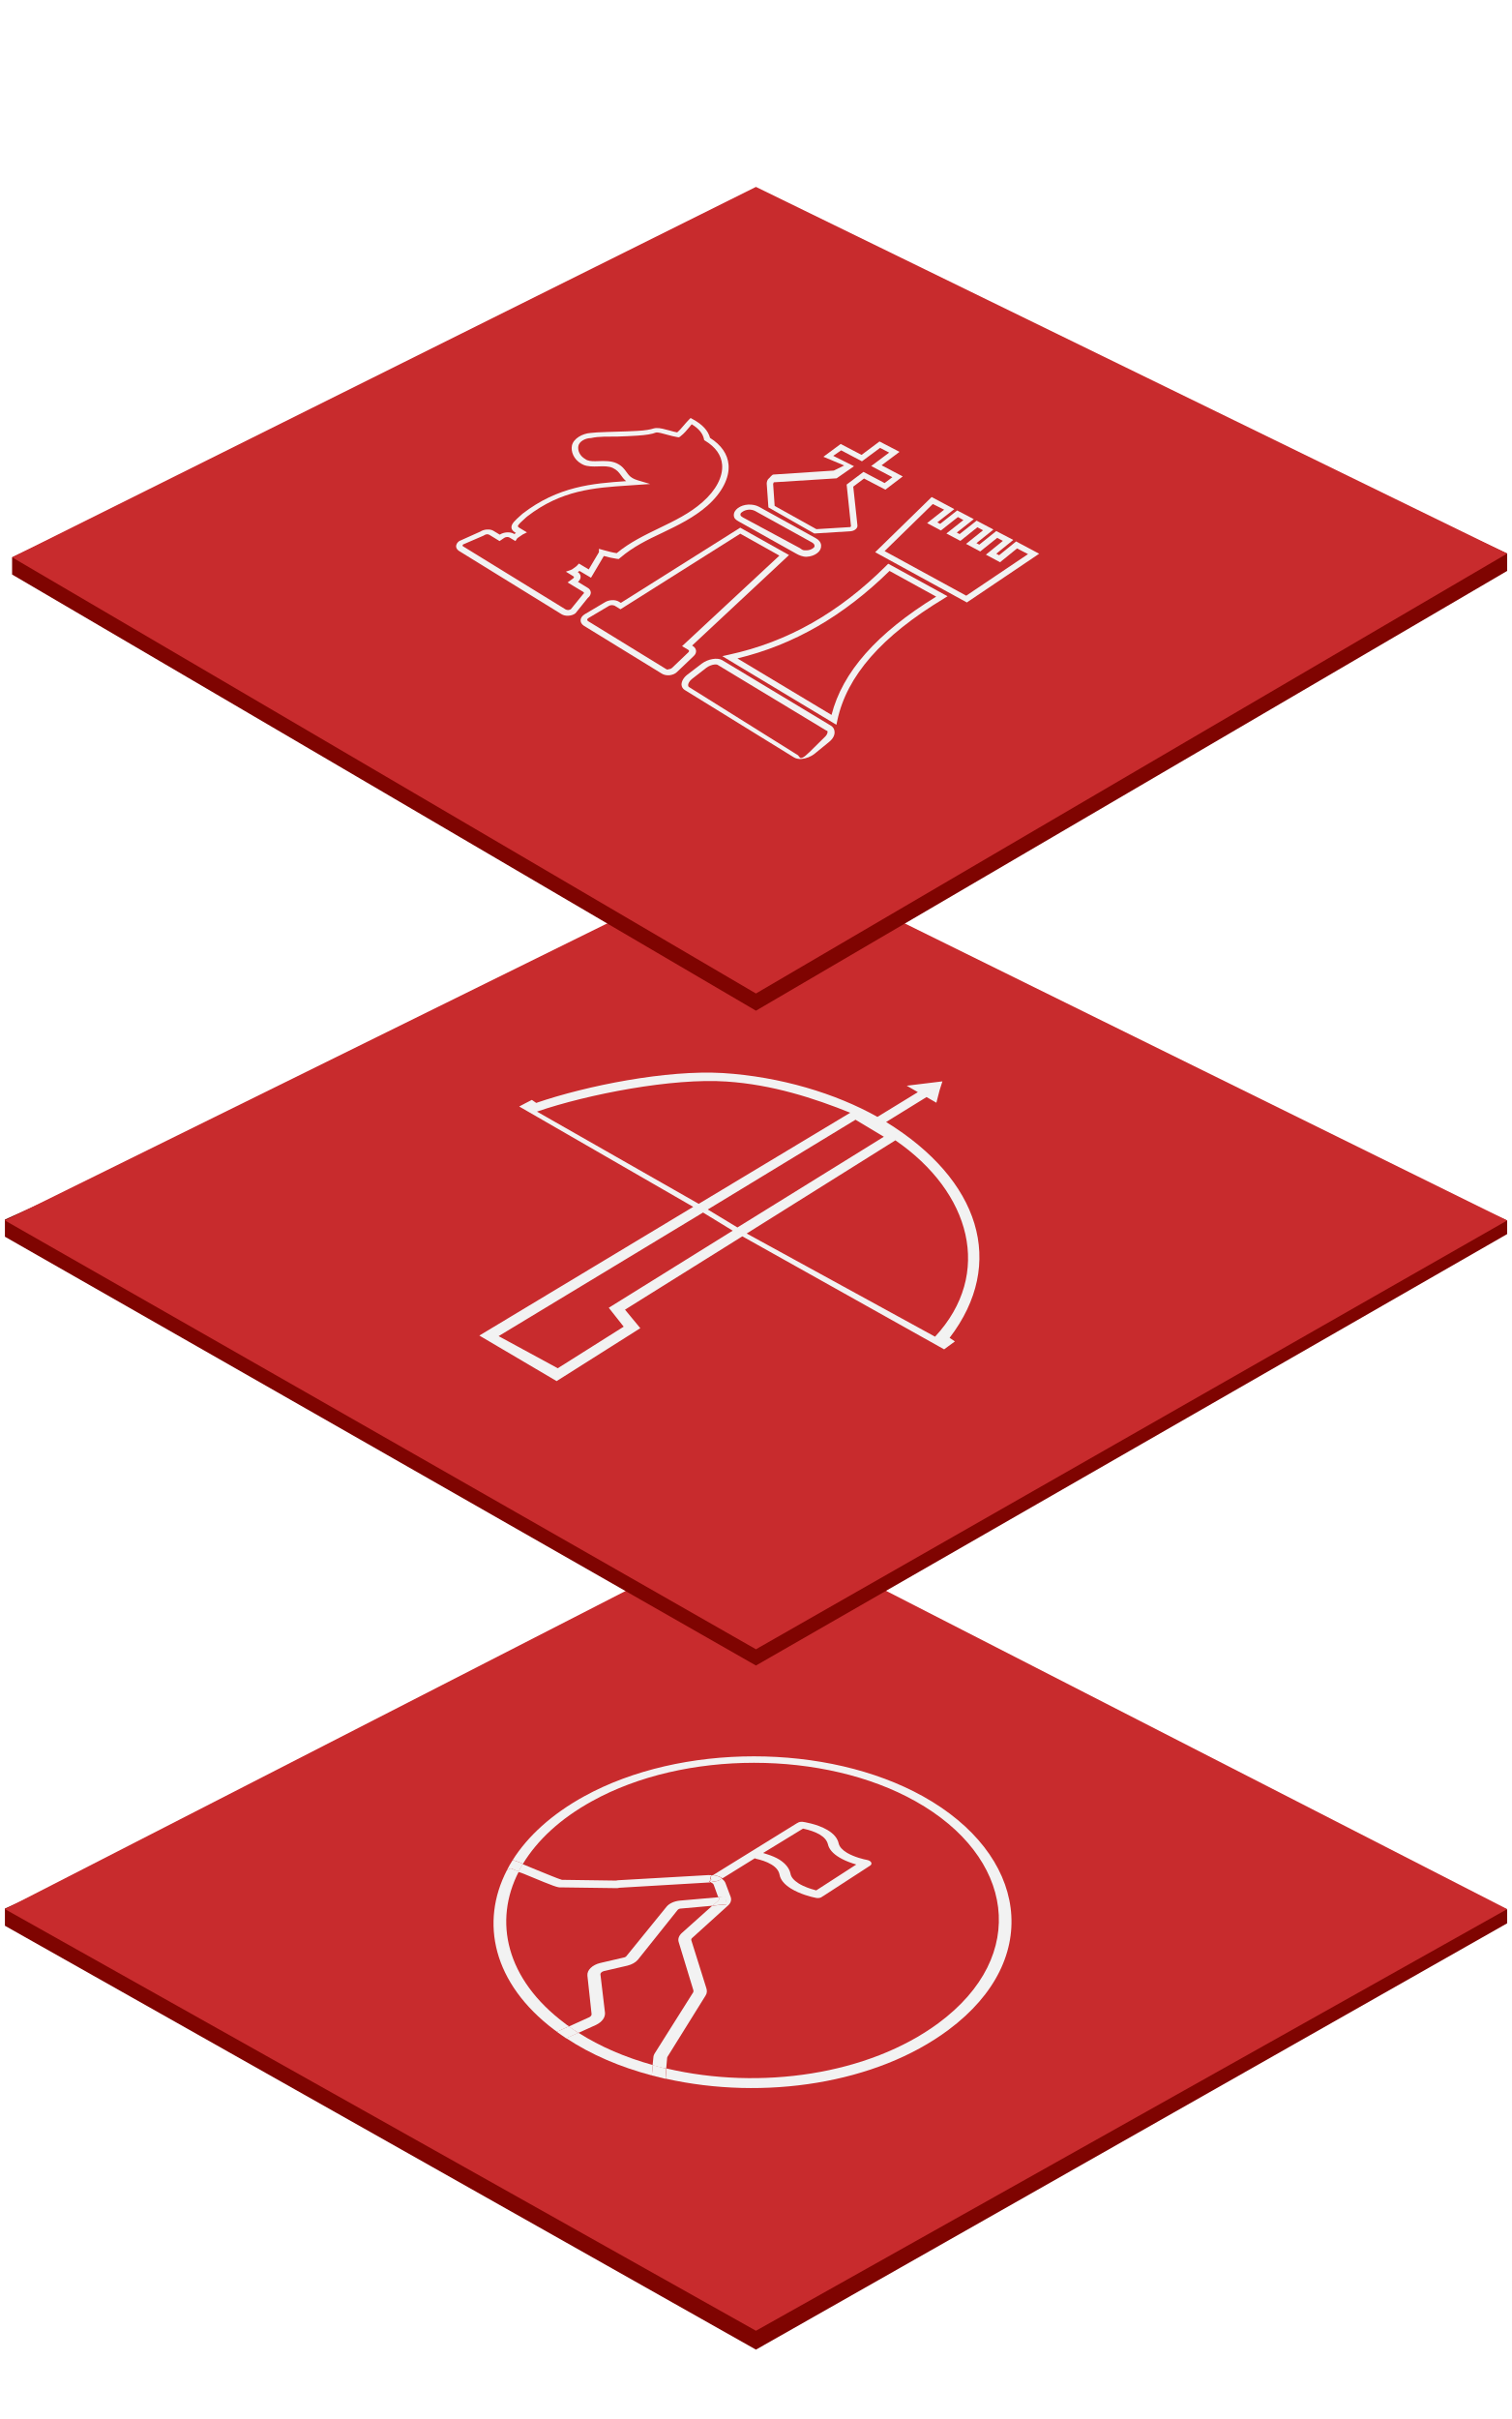
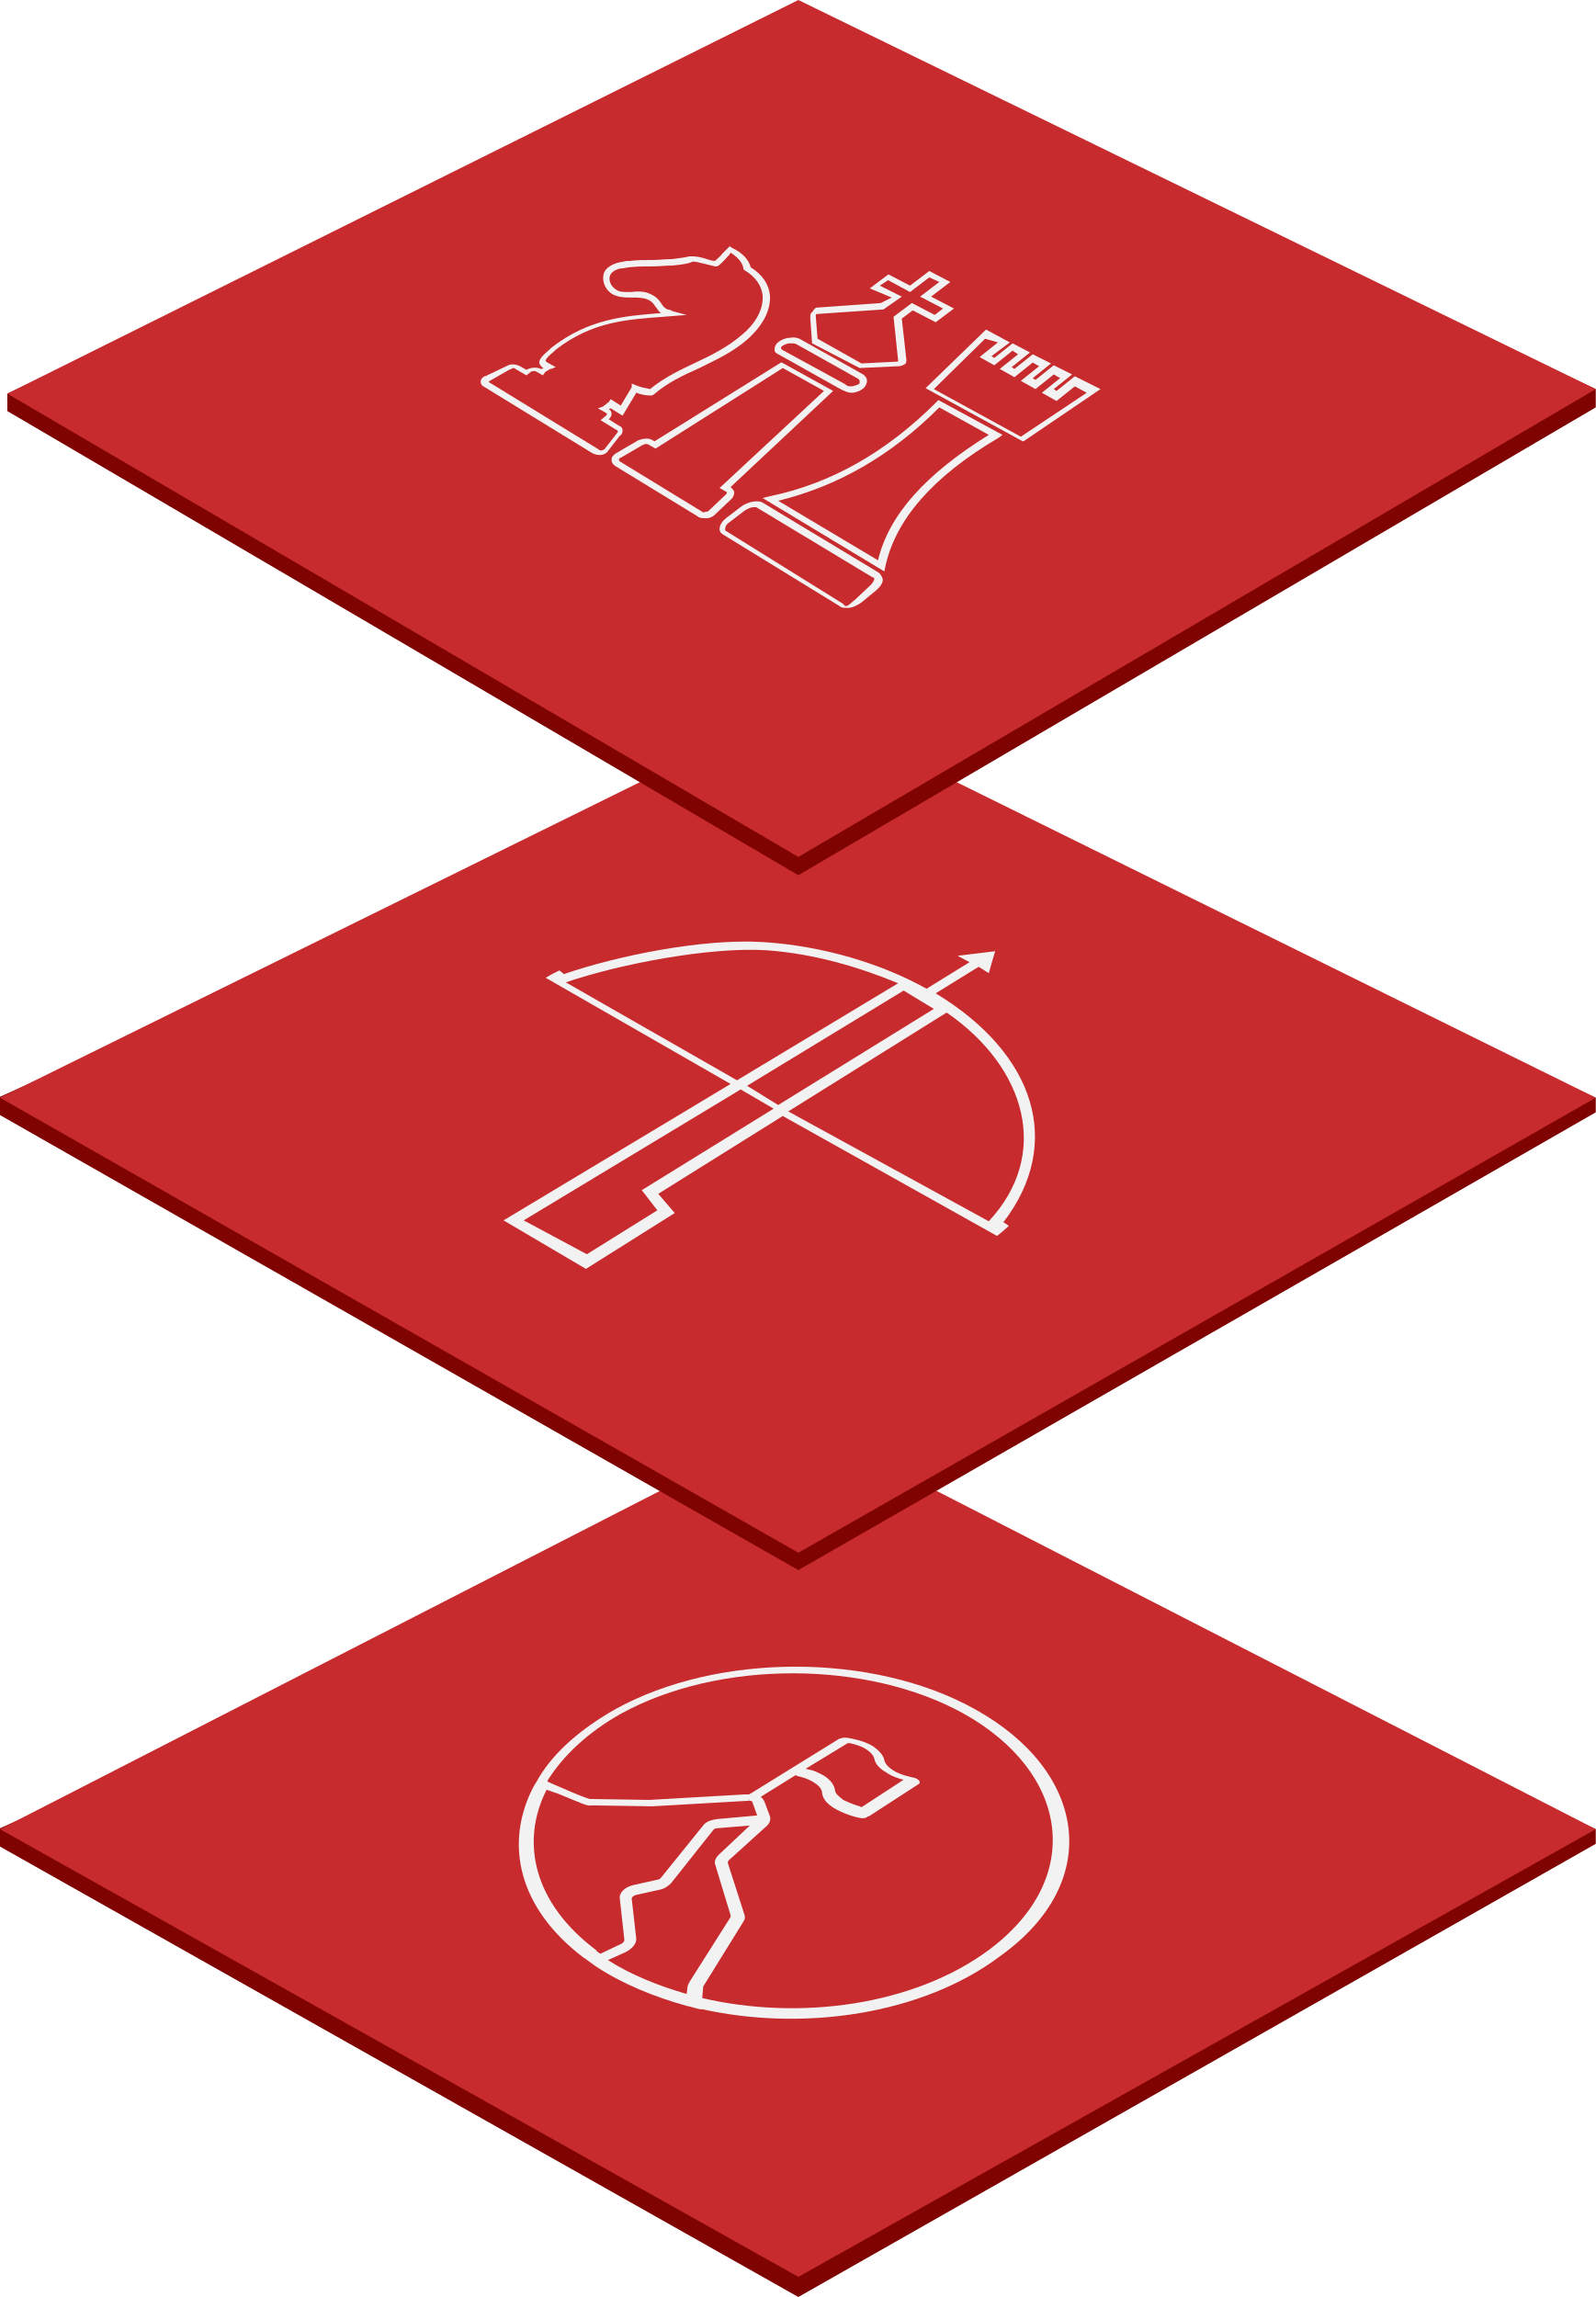
- <svg xmlns="http://www.w3.org/2000/svg" version="1.1" id="Calque_1" x="0px" y="0px" viewBox="0 0 800 1280" enable-background="new 0 0 800 1280" xml:space="preserve">
+ <svg xmlns="http://www.w3.org/2000/svg" version="1.1" id="Calque_1" x="0px" y="0px" viewBox="210.5 21.7 174.3 250.9" enable-background="new 210.5 21.7 174.3 250.9" xml:space="preserve">
  <g>
-     <polygon fill="#7F0401" points="797.7,1017.7 400.1,1243.3 2.6,1019 2.6,1009.9 400.1,830.9 797.7,1010.4  " />
-     <polygon fill="#C82B2D" points="797.7,1010.2 400.1,1233.3 2.6,1010.2 400.1,806.5  " />
-     <polygon fill="#7F0401" points="797.7,653 400.1,881.3 2.6,654.4 2.6,645.3 400.1,466.2 797.7,645.8  " />
-     <polygon fill="#C82B2D" points="797.7,645.8 400.1,872.7 2.6,645.8 400.1,449.8  " />
-     <polygon fill="#7F0401" points="797.7,302.1 400.1,534.8 6.4,304 6.4,294.9 400.1,108.1 797.7,292.9  " />
-     <polygon fill="#C82B2D" points="797.7,292.9 400.1,525.7 6.4,294.9 400.1,98.9  " />
-     <g>
-       <path fill="none" d="M346.7,1086.3l20.3-32.2c0.2-0.3,0.3-0.7,0.1-1l-7.8-25.6c-0.5-1.6,0.1-3.4,1.6-4.7l16.2-14.5l-16.8,1.5    c-0.8,0.1-1.5,0.4-1.8,0.8l-21,26.3c-1.2,1.5-3.1,2.6-5.5,3.1l-12.5,2.9c-1.1,0.3-1.9,1-1.8,1.8l2.4,20.2c0.3,2.5-1.5,4.9-4.7,6.4    l-9.3,4.2c11.6,7.4,24.9,13.1,39.4,17.1l0.4-4C345.9,1087.9,346.2,1087.1,346.7,1086.3z" />
-       <path fill="none" d="M412.4,984.1c3.3,2.1,5.3,4.6,5.9,7.5c0.3,1.8,1.8,3.6,4.3,5.1c2.9,1.8,6.4,2.9,8.3,3.4l1,0.3l21.2-13.7    l-1.9-0.6c-2.7-0.9-5.1-2-7-3.1c-3.5-2.1-5.5-4.5-6.1-7c-0.4-2-1.9-3.7-4.4-5.2c-2.6-1.5-5.7-2.4-7.9-2.9l-0.9-0.2l-21.1,13    l1.9,0.6C408.3,982,410.6,983,412.4,984.1z" />
-       <path fill="none" d="M313.1,1065.7l-2.2-20.3c-0.3-2.9,2.5-5.7,6.8-6.7l12.5-2.9c0.6-0.1,1.1-0.4,1.4-0.8l21.2-26.1    c1.4-1.7,4-2.9,7-3.2l20.5-1.8l-2.4-6.6c-0.3-0.7-1.3-1.2-2.4-1.1l-47.5,2.8c-0.2,0-0.4,0-0.5,0.1l-0.6,0.1l-29.7-0.4    c-1.8,0.2-3.9-0.6-16.9-6c-1.8-0.7-3.8-1.6-5.6-2.3c-13.5,26.3-6.8,57,24.3,80.3c0.7,0.5,1.5,1.1,2.2,1.6l10.8-4.9    C312.7,1067,313.1,1066.4,313.1,1065.7z" />
-       <path fill="none" d="M297.6,994.6l28.7,0.4c0.5-0.1,1-0.1,1.4-0.2l47.3-2.7c0.8,0,1.5,0,2.2,0.1l44.3-27.4l0.4-0.2l0,0    c0.7-0.5,1.7-0.7,2.7-0.6c0.1,0,7.5,1,13.1,4.3c3.3,2,5.4,4.4,6,7.2c0.4,1.8,1.9,3.4,4.4,4.9c3.9,2.3,9.1,3.5,10.7,3.8    c1,0.2,1.8,0.7,2.1,1.3c0.3,0.6,0.1,1.3-0.6,1.7l-24.8,16.1l-0.4,0.2l-0.1,0.1c-0.7,0.6-1.9,0.9-3.1,0.7c-2.8-0.5-8.8-2.1-13.5-5    c-3.5-2.2-5.5-4.6-6-7.3c-0.4-2.1-1.8-3.9-4.3-5.4c-2.6-1.6-5.8-2.5-8-3l-0.9-0.2l-17.1,10.6c0.9,0.7,1.6,1.5,2,2.4l2.7,7.2    c0.6,1.6,0.1,3.3-1.4,4.6l-19,17.2c-0.4,0.4-0.6,0.8-0.4,1.2l8,25.5c0.4,1.3,0.2,2.6-0.5,3.8l-20.1,32.3c-0.1,0.2-0.2,0.4-0.2,0.6    l-0.5,5.7c49.8,11.6,107.1,3.3,143.9-23.9c48.6-35.9,39.9-88.4-12.1-117.5c-48.3-27.1-122.3-27.1-171.2,0    c-16.7,9.2-28.9,20.7-36.5,33.1c1.8,0.7,4.1,1.7,7.3,3C288.7,991.2,295.7,994.1,297.6,994.6z" />
-       <path fill="#F2F2F2" d="M298.9,1070.6c-31.1-23.3-37.9-54-24.3-80.3c-1.7-0.7-3.2-1.3-4.3-1.7l-2,1c-14.3,27.6-7.5,59.9,25.1,84.5    c0.4,0.3,0.9,0.6,1.4,1l6.4-2.9C300.3,1071.7,299.6,1071.2,298.9,1070.6z" />
-       <path fill="#F2F2F2" d="M502,1074.1c50.9-37.9,41.3-93.1-13.5-123.6c-50.7-28.2-128.1-28.2-179.3,0c-17.1,9.4-29.9,21.1-37.9,33.8    c0.9,0.1,2.3,0.6,5.5,1.9c7.6-12.5,19.8-23.9,36.5-33.1c48.8-27.1,122.9-27.1,171.2,0c52,29.1,60.7,81.6,12.1,117.5    c-36.9,27.2-94.1,35.6-143.9,23.9l-0.4,5.4C404.3,1111.6,463.8,1102.6,502,1074.1z" />
-       <path fill="#F2F2F2" d="M306.1,1075.6l-6.4,2.9c13.1,8.7,28.6,15.3,45.3,19.7l0.5-5.5C331.1,1088.7,317.7,1083,306.1,1075.6z" />
-       <path fill="#F2F2F2" d="M280.1,992.7c13,5.4,15.2,6.2,16.9,6l29.7,0.4l0.6-0.1c0.2,0,0.4-0.1,0.5-0.1l47.5-2.8    c1.1-0.1,2.1,0.4,2.4,1.1l2.4,6.6l3.6-0.3l0.8,4.2l-7.5,0.7l-16.2,14.5c-1.5,1.4-2.1,3.1-1.6,4.7l7.8,25.6c0.1,0.3,0,0.7-0.1,1    l-20.3,32.2c-0.5,0.8-0.8,1.6-0.8,2.4l-0.4,4c2.4,0.7,4.7,1.3,7.2,1.8l0.5-5.7c0-0.2,0.1-0.4,0.2-0.6l20.1-32.3    c0.8-1.2,0.9-2.5,0.5-3.8l-8-25.5c-0.1-0.4,0-0.9,0.4-1.2l19-17.2c1.5-1.3,2-3,1.4-4.6l-2.7-7.2c-0.3-0.9-1-1.7-2-2.4l-1.5,0.9    c-0.6,0.3-1.3,0.5-2.1,0.5c-0.4,0-0.8,0-1.2-0.1l-1,0.8l-0.5-0.3l-0.5-0.3l1.1-0.9c-0.7-0.7-0.6-1.6,0.4-2.2l0.3-0.2    c-0.7-0.1-1.5-0.1-2.2-0.1l-47.3,2.7c-0.5,0-1,0.1-1.4,0.2l-28.7-0.4c-1.9-0.5-8.8-3.4-13.5-5.3c-3.2-1.3-5.5-2.3-7.3-3    c-0.8,1.4-1.6,2.7-2.3,4.1C276.4,991.1,278.4,992,280.1,992.7z" />
-       <path fill="#F2F2F2" d="M274.5,990.3c0.7-1.4,1.5-2.7,2.3-4.1c-3.2-1.3-4.6-1.8-5.5-1.9c-1.1,1.7-2.1,3.5-3,5.3l2-1    C271.3,989,272.8,989.7,274.5,990.3z" />
-       <path fill="#F2F2F2" d="M345.5,1092.7l-0.5,5.5c2.4,0.6,4.8,1.2,7.2,1.8l0.4-5.4C350.2,1094,347.9,1093.4,345.5,1092.7z" />
-       <path fill="#F2F2F2" d="M320.2,1065l-2.4-20.2c-0.1-0.8,0.7-1.5,1.8-1.8l12.5-2.9c2.4-0.6,4.3-1.7,5.5-3.1l21-26.3    c0.4-0.5,1.1-0.8,1.8-0.8l16.8-1.5l2.9-2.6c0.4-0.4,0.5-0.8,0.4-1.2l-0.2-0.7l-20.5,1.8c-3,0.3-5.6,1.5-7,3.2l-21.2,26.1    c-0.3,0.4-0.8,0.7-1.4,0.8l-12.5,2.9c-4.2,1-7.1,3.8-6.8,6.7l2.2,20.3c0.1,0.6-0.4,1.3-1.2,1.7l-10.8,4.9c1.6,1.2,3.3,2.3,5,3.4    l9.3-4.2C318.7,1069.9,320.4,1067.5,320.2,1065z" />
-       <path fill="#F2F2F2" d="M301.1,1072.2l-6.4,2.9c1.6,1.2,3.3,2.3,5,3.5l6.4-2.9C304.4,1074.5,302.7,1073.4,301.1,1072.2z" />
-       <path fill="#F2F2F2" d="M380.1,1005.7l-2.9,2.6l7.5-0.7l-0.8-4.2l-3.6,0.3l0.2,0.7C380.7,1004.9,380.5,1005.4,380.1,1005.7z" />
-       <path fill="#F2F2F2" d="M400.3,983.6c2.2,0.5,5.4,1.4,8,3c2.5,1.5,3.9,3.3,4.3,5.4c0.5,2.7,2.5,5.1,6,7.3c4.7,2.9,10.7,4.5,13.5,5    c1.2,0.2,2.4-0.1,3.1-0.7l0.1-0.1l0.4-0.2l24.8-16.1c0.7-0.4,0.9-1.1,0.6-1.7c-0.3-0.6-1.1-1.1-2.1-1.3c-1.7-0.3-6.8-1.5-10.7-3.8    c-2.5-1.5-4-3.2-4.4-4.9c-0.6-2.8-2.6-5.2-6-7.2c-5.6-3.3-13-4.3-13.1-4.3c-1-0.1-2,0.1-2.7,0.6l0,0l-0.4,0.2l-44.3,27.4    c2,0.2,3.7,0.8,5,1.7l17.1-10.6L400.3,983.6z M425,967.6l0.9,0.2c2.2,0.5,5.3,1.4,7.9,2.9c2.5,1.5,3.9,3.2,4.4,5.2    c0.6,2.6,2.6,4.9,6.1,7c2,1.2,4.3,2.2,7,3.1l1.9,0.6l-21.2,13.7l-1-0.3c-1.9-0.5-5.4-1.6-8.3-3.4c-2.5-1.6-4-3.3-4.3-5.1    c-0.6-2.9-2.6-5.4-5.9-7.5c-1.8-1.1-4.1-2.1-6.7-2.9l-1.9-0.6L425,967.6z" />
-       <path fill="#F2F2F2" d="M377.2,992.2l-0.3,0.2c-1,0.6-1.1,1.5-0.4,2.2l-1.1,0.9l0.5,0.3l0.5,0.3l1-0.8c0.4,0.1,0.8,0.1,1.2,0.1    c0.8,0,1.5-0.2,2.1-0.5l1.5-0.9C381,993,379.2,992.4,377.2,992.2z" />
+     <g id="third">
+       <polygon fill="#7F0401" points="384.8,223.1 297.7,272.6 210.5,223.4 210.5,221.4 297.7,182.2 384.8,221.5   " />
+       <polygon fill="#C82B2D" points="384.8,221.5 297.7,270.4 210.5,221.5 297.7,176.8   " />
+       <path fill="#F2F2F2" d="M317,208.4c-11.1-6.2-28.1-6.2-39.3,0c-3.7,2.1-6.6,4.6-8.3,7.4c0,0,0.1,0,0.2,0c-0.1,0-0.1,0-0.2,0    c-0.2,0.4-0.5,0.8-0.7,1.2c-3.1,6.1-1.6,13.1,5.5,18.5c0.1,0.1,0.2,0.1,0.3,0.2l0,0c0.4,0.3,0.7,0.5,1.1,0.8l0,0    c2.9,1.9,6.3,3.3,9.9,4.3c0.5,0.1,1.1,0.3,1.6,0.4l0.1-1.2l0.1-1.2c0,0,0-0.1,0-0.1l4.4-7.1c0.2-0.3,0.2-0.5,0.1-0.8l-1.8-5.6    c0-0.1,0-0.2,0.1-0.3l4.2-3.8c0.3-0.3,0.4-0.7,0.3-1l-0.6-1.6c-0.1-0.2-0.2-0.4-0.4-0.5c0,0,0,0,0.1-0.1l3.7-2.3l0.2,0.1    c0.5,0.1,1.2,0.3,1.8,0.7c0.5,0.3,0.9,0.7,0.9,1.2c0.1,0.6,0.5,1.1,1.3,1.6c1,0.6,2.3,1,3,1.1c0.3,0,0.5,0,0.7-0.2l0,0l0.1,0    l5.4-3.5c0.2-0.1,0.2-0.2,0.1-0.4c-0.1-0.1-0.2-0.2-0.5-0.3c-0.4-0.1-1.5-0.3-2.3-0.8c-0.5-0.3-0.9-0.7-1-1.1    c-0.1-0.6-0.6-1.1-1.3-1.6c-1.2-0.7-2.9-0.9-2.9-0.9c-0.2,0-0.4,0-0.6,0.1l-0.1,0l-9.7,6c-0.1,0-0.1,0.1-0.2,0.1c0,0,0,0,0,0    l0.1,0c-0.2,0-0.3,0-0.5,0l-10.4,0.6c-0.1,0-0.2,0-0.3,0l-6.3-0.1c-0.4-0.1-1.9-0.7-3-1.2c-0.7-0.3-1.2-0.5-1.6-0.7c0,0,0,0,0-0.1    c1.7-2.7,4.3-5.2,8-7.3c10.7-5.9,26.9-5.9,37.5,0c11.4,6.4,13.3,17.9,2.7,25.8c-8.1,6-20.6,7.8-31.5,5.2l-0.1,1.2    c11.4,2.6,24.4,0.6,32.8-5.7C331.2,227.2,329.1,215.1,317,208.4z M303.1,212.1l0.2,0c0.5,0.1,1.2,0.3,1.7,0.6    c0.5,0.3,0.9,0.7,1,1.1c0.1,0.6,0.6,1.1,1.3,1.5c0.4,0.3,0.9,0.5,1.5,0.7l0.4,0.1l-4.6,3l-0.2-0.1c-0.4-0.1-1.2-0.4-1.8-0.7    c-0.5-0.4-0.9-0.7-0.9-1.1c-0.1-0.6-0.6-1.2-1.3-1.6c-0.4-0.2-0.9-0.5-1.5-0.6l-0.4-0.1L303.1,212.1z M289,224.3    c-0.3,0.3-0.5,0.7-0.4,1l1.7,5.6c0,0.1,0,0.2,0,0.2l-4.5,7.1c-0.1,0.2-0.2,0.4-0.2,0.5l-0.1,0.8c-3.1-0.9-6.1-2.1-8.6-3.7l2-0.9    c0.7-0.4,1.1-0.9,1.1-1.4l-0.5-4.4c0-0.2,0.2-0.3,0.4-0.4l2.7-0.6c0.5-0.1,0.9-0.4,1.2-0.7l4.6-5.8c0.1-0.1,0.2-0.2,0.4-0.2    l3.6-0.3L289,224.3z M271.4,217.6c2.9,1.2,3.3,1.4,3.7,1.3l6.5,0.1l0.1,0c0,0,0.1,0,0.1,0l10.4-0.6c0.1,0,0.1,0,0.2,0l-0.1-0.1    l-0.1-0.1c0.1,0,0.2,0.2,0.2,0.2c0.2,0,0.3,0.1,0.3,0.2l0.5,1.4l0,0l-4.4,0.4c-0.7,0.1-1.2,0.3-1.5,0.7l-4.6,5.7    c-0.1,0.1-0.2,0.2-0.3,0.2l-2.7,0.6c-0.9,0.2-1.6,0.8-1.5,1.5l0.5,4.5c0,0.1-0.1,0.3-0.3,0.4l-2.3,1.1c0,0,0,0,0,0l0,0    c-0.2-0.1-0.4-0.2-0.5-0.4c-6.8-5.1-8.3-11.8-5.4-17.5C270.6,217.3,271,217.5,271.4,217.6z" />
    </g>
-     <path fill="#F2F2F2" d="M505.4,709.8l-2.8-1.9c30.2-39.4,16-83.7-33.6-114.2l21.4-13.2l5.2,3l1.7-6.6l1.5-4.7l-18.9,2.3l5.9,3.4   L464.4,591c-22-12.4-51.5-21.3-81.7-23.2c-29.9-1.8-72.4,6.7-98.9,15.8l-2.3-1.6l-3.5,1.8l-3.2,1.7l92.1,53.1l-113.2,68.1   l40.9,24.1l44.3-28l-8.1-9.8l62.1-38.8l106.8,59.8l2.3-1.7L505.4,709.8z M374.6,640l78.2-47.5l15,9l-77.5,48 M284.2,588.2   c26.8-9.2,71.8-17.9,100.4-15.9c24.1,1.6,46.3,8.8,65.4,16.5L369.8,637L284.2,588.2z M387.8,651.2L322.2,692l7.9,10l-34.9,22   L263.9,707l108.2-65.4 M395.2,652.7l78.7-49.3c39.9,27.4,51.9,70.6,21,103.9L395.2,652.7z" />
-     <g>
-       <path fill="#F2F2F2" d="M430.8,282.2l0.2,0.1l19.2-1.2c1-0.1,1.9-0.4,2.6-1c0.8-0.6,1.1-1.4,1-2.2l-2.2-20.4l5.7-4.3l11.3,5.9    l9.2-7l-11.2-5.9l9.5-7.1l-10.6-5.5l-9.5,7.1l-10.7-5.6l-0.3-0.2l-9.2,6.8l11,4.6l-5.5,2.7l-31.9,2.1c-1,0.1-1.8,1.6-2.5,2.1    c-0.8,0.6-1.1,1.9-1.1,2.7l0.9,12.6L430.8,282.2z M452,246.7l-11-5.5l4.2-2.9l11,5.8l9.6-7.1l4.8,2.5l-9.5,7.1l11.2,5.9l-4.1,3.1    l-11.2-5.9l-8.9,6.7l2.3,22c-0.1,0.1-0.2,0.5-0.4,0.5l-17.9,1.1L410,267.7l-0.8-11.6c0.1-0.1,0.2-0.9,0.4-0.9l33.2-2.1L452,246.7z    " />
-       <path fill="#F2F2F2" d="M391.1,276l30.2,16.9c1.6,0.9,3.6,1.8,5.7,1.7c2.1-0.1,4.1-0.8,5.5-1.9c1.5-1.1,2.2-2.6,2.1-4.1    c-0.1-1.5-1.1-2.9-2.8-3.8l-30.2-16.7c-1.5-0.8-3.5-1.2-5.6-1.1c-2.1,0.1-4,0.8-5.4,1.8c-1.5,1.1-2.3,2.5-2.2,4    C388.5,274.4,389.5,275.1,391.1,276z M393,270.8c0.8-0.6,2-1,3.2-1.1c1.3-0.1,2.4,0.2,3.3,0.6l30.2,16.7c0.9,0.5,1.4,1.1,1.4,1.8    c0,0.7-0.1,0.7-0.8,1.3c-0.8,0.6-2.1,1.1-3.4,1.1c0,0-1,0-1,0c-1.3,0-1.7-0.7-2.6-1.2l-30.1-16.2c-0.8-0.5-1.3-0.8-1.3-1.4    C391.8,271.7,392.2,271.3,393,270.8z" />
-       <path fill="#F2F2F2" d="M368.4,344.3c-0.1-1-0.8-2-1.9-2.6l-0.2-0.1l51.3-47.9l-25.5-14.3l-0.3-0.2l-63.2,39.8l-1-0.6    c-1.9-1.2-5.1-1.1-7.3,0.2l-10.8,6.4c-1.3,0.8-2.1,1.9-2.2,3c-0.1,1.2,0.5,2.3,1.7,3.1l41.2,25.3c1.1,0.7,2.4,1,3.9,0.9l0.3,0    c1.6-0.2,3-0.8,3.9-1.7l8.8-8.4C368.1,346.3,368.5,345.3,368.4,344.3z M352.5,354l-41.2-25.3c-0.2-0.1-0.5-0.4-0.5-0.8    c0-0.3,0.3-0.7,0.7-0.9l10.8-6.4c0.4-0.2,0.9-0.4,1.4-0.4c0.6,0,1.2,0.1,1.6,0.3l3.1,1.9l63.4-40l20.7,11.6l-51.5,47.9l3.2,1.9    c0.3,0.2,0.5,0.4,0.5,0.6c0,0.2-0.1,0.5-0.3,0.7l-8.8,8.4c-0.4,0.3-0.9,0.6-1.7,0.6C353.5,354.4,352.9,354.3,352.5,354z" />
-       <path fill="#F2F2F2" d="M470.1,298.3l-1,1c-25.1,25-52.3,40.4-83.2,47.1l-3.6,0.8l59.7,35.9l0.7,0.4l0.5-2.4    c5-23.4,23.4-44.5,56.4-64.4l1.9-1.2l-31-17L470.1,298.3z M390.3,348.4c29.8-7.2,56.1-22.4,80.5-46.3l24.7,13.6    c-31.5,19.4-49.6,39.9-55.4,62.6L390.3,348.4z" />
-       <path fill="#F2F2F2" d="M439.8,384l-57.6-34.7c-2.5-1.5-7.5-0.6-10.7,1.8l-7.6,5.8c-2.1,1.6-3.2,3.6-3.2,5.4    c0.1,1.2,0.7,2.2,1.7,2.8l57.7,35.6c1.1,0.7,2.5,1,4.1,0.9c2.4-0.2,5-1.2,7-2.8l7.6-6.2c2-1.6,3.1-3.6,2.9-5.5    C441.6,385.7,440.9,384.7,439.8,384z M438,387.2c0.1,0.9-0.7,2.2-1.9,3.2l-7.6,7.5c-1.3,1.1-3.1,3.2-4.6,3.2c0,0,0,0,0,0    c-0.7,0-1.2-1.3-1.6-1.5l-57.7-36.1c-0.3-0.2-0.4-0.7-0.4-1c0-0.7,0.6-2.1,2-3.2l7.6-5.9c1.3-1,3.1-1.7,4.5-1.8    c0.6,0,1.2,0,1.5,0.2l57.6,34.8C437.8,386.6,438,386.8,438,387.2z" />
-       <path fill="#F2F2F2" d="M537.8,286.5l-9,7.3l-1.5-0.8l9-7.3l-9-4.7l-9,7.2l-1.5-0.8l9-7.2l-8.9-4.7l-9,7.1l-1.5-0.8l9-7.1    l-8.8-4.6l-9,7.1l-1.5-0.8l9-7l-12-6.4l-29.9,29.2l48.2,26.4l0.3,0.2l38.3-25.8L537.8,286.5z M499.7,269.7l-9,7.1l7.3,3.9l9-7.1    l2.9,1.6l-9,7.1l7.4,3.9l9-7.2l3,1.6l-9,7.2l7.5,4l9-7.2l3,1.6l-9,7.3l7.5,4l9-7.3l5.8,3l-32.7,22l-43.2-23.6l25.5-24.9    L499.7,269.7z" />
-       <path fill="#F2F2F2" d="M312.7,313.5c-0.1-1-0.6-1.9-1.7-2.5l-5.1-3.1c0.9-0.8,1.5-1.8,1.4-2.8c0-0.9-0.6-1.8-1.5-2.4l0.9-0.6    l6.1,3.6l6.8-11.5c2.5,0.7,4.8,1.2,6.9,1.5l1,0.1l0.7-0.6c6.9-5.9,14.5-9.6,22.6-13.4c8.1-3.9,16.4-7.9,23.6-14.2    c7.7-6.8,11.8-14.8,11.2-21.7c-0.5-5.6-3.8-10.4-9.8-14.2c-1-3.8-4-7.1-9-9.8l-1.3-0.7l-1,1c-1,1-1.8,2-2.6,2.9    c-1.1,1.3-2.1,2.5-3.5,3.7c-1.2-0.2-2.6-0.6-4-1c-2.6-0.7-5-1.4-7.1-1.3c-0.4,0-0.8,0.1-1.3,0.2c-1.8,0.6-4.6,1.1-8.7,1.3    c-3.2,0.2-6.7,0.3-10.2,0.4c-3.5,0.1-7.5,0.2-11.1,0.4c-1.1,0.1-2.3,0.2-3.5,0.3c-4.2,0.3-9,2.9-9.8,6.7c-0.6,3,0.8,7.2,5,9.6    c0.4,0.2,0.8,0.4,1.2,0.6c2.2,0.9,5,0.9,7.7,0.8c2.8-0.1,5.6-0.2,7.7,0.8c2.3,1.1,3.2,2.3,4.3,3.8c0.7,1,1.5,2.1,2.8,3.2    c-17.7,1.2-36,2.7-54.8,17.2l-0.9,0.8c-3,2.7-5.2,4.6-5,6.6c0.1,1,0.7,1.8,2,2.6l0.4,0.2l-0.9,0.6l-0.3-0.2    c-1.9-1.1-5.2-0.9-7.2,0.4l-0.2,0.1l-3.3-2c-0.9-0.6-2.2-0.8-3.6-0.7c-1.3,0.1-2.5,0.5-3.4,1.1l-10.7,4.8l-0.3,0.1    c-1.2,0.8-1.8,1.9-1.8,2.9c0,0.9,0.6,1.8,1.5,2.4l54.3,33.5c1,0.6,2.3,0.9,3.7,0.8c1.4-0.1,2.7-0.5,3.7-1.3l6.5-8.1    C312.2,315.6,312.7,314.5,312.7,313.5z M256,283.4l0.3-0.2c0.4-0.3,0.9-0.4,1.4-0.5c0.5,0,1,0.1,1.3,0.3l5.4,3.3l2.5-1.7    c0.7-0.5,2.1-0.6,2.7-0.2l3.2,1.9l1-1.5c0.1-0.1,0.2-0.2,0.4-0.3l2.2-1.5c0.1-0.1,0.2-0.1,0.3-0.2l2.2-1.1l-4-2.4    c-0.5-0.3-0.8-0.6-0.8-0.8c-0.1-0.8,2-2.6,4.1-4.5l0.8-0.7c18.1-14,35.4-15.2,53.6-16.4l11.5-0.8l-6.7-2c-1-0.3-1.9-0.7-2.6-1.1    c-1.6-0.9-2.3-2-3.2-3.2c-1.1-1.5-2.3-3.3-5.3-4.7c-2.9-1.3-6.4-1.2-9.5-1.1c-2.4,0.1-4.6,0.1-6-0.5c-0.3-0.1-0.6-0.3-0.9-0.5    c-3.2-1.8-4.2-4.7-3.8-7c0.5-2.5,3.8-4.2,6.7-4.2c0,0,0,0,0,0c4.3-1,9.3-0.7,14.2-0.8c3.8-0.1,7.3-0.3,10.5-0.5    c4.5-0.3,7.6-0.8,9.6-1.6c1.1-0.3,3.7,0.5,5.9,1.1c1.8,0.5,3.7,1,5.5,1.3l0.9,0.1l0.7-0.5c2.1-1.6,3.4-3.3,4.6-4.7    c0.4-0.5,0.9-1.1,1.4-1.7c3.8,2.3,5.9,4.9,6.5,7.9l0.1,0.5l0.5,0.3c5.6,3.4,8.6,7.7,9,12.7c0.5,6.3-3.2,13.5-10.4,19.8    c-6.8,6-14.9,9.9-22.8,13.7c-7.6,3.7-15.6,7.5-22.6,13.3c-2.1-0.3-4.4-0.9-6.9-1.6l-2.5-0.7l0,1.8l-5.4,9.1l-5.2-3.1l-1.1,1.2    c-0.1,0.1-0.1,0.1-0.2,0.2l-2.2,1.6c-0.2,0.1-0.3,0.2-0.6,0.3l-2.8,1l3.9,2.4c0.1,0.1,0.4,0.3,0.4,0.5c0,0.2-0.2,0.5-0.5,0.7    l-2.9,2.1l8.3,5c0.1,0.1,0.4,0.3,0.4,0.5c0,0.2-0.2,0.5-0.5,0.7l-6.5,8c-0.4,0.2-0.8,0.3-1.3,0.4c-0.5,0-1-0.1-1.4-0.3l-54.3-33.4    c-0.1-0.1-0.3-0.2-0.3-0.4c0-0.2,0.2-0.5,0.3-0.6L256,283.4z" />
+     <g id="second">
+       <polygon fill="#7F0401" points="384.8,143.2 297.7,193.2 210.5,143.5 210.5,141.5 297.7,102.2 384.8,141.6   " />
+       <polygon fill="#C82B2D" points="384.8,141.6 297.7,191.3 210.5,141.6 297.7,98.6   " />
+       <path fill="#F2F2F2" d="M320.7,155.6l-0.6-0.4c6.6-8.6,3.5-18.4-7.4-25l4.7-2.9l1.1,0.7l0.4-1.4l0.3-1l-4.1,0.5l1.3,0.7l-4.7,2.9    c-4.8-2.7-11.3-4.7-17.9-5.1c-6.6-0.4-15.9,1.5-21.7,3.5l-0.5-0.4l-0.8,0.4l-0.7,0.4l20.2,11.6l-24.8,14.9l9,5.3l9.7-6.1l-1.8-2.1    l13.6-8.5l23.4,13.1l0.5-0.4L320.7,155.6z M292.1,140.3l17.1-10.4l3.3,2l-17,10.5L292.1,140.3z M272.3,129c5.9-2,15.7-3.9,22-3.5    c5.3,0.4,10.2,1.9,14.3,3.6L291,139.7L272.3,129z M295,142.8l-14.4,8.9l1.7,2.2l-7.7,4.8l-6.9-3.7l23.7-14.3L295,142.8z     M296.6,143.1l17.3-10.8c8.7,6,11.4,15.5,4.6,22.8L296.6,143.1z" />
+     </g>
+     <g id="first">
+       <polygon fill="#7F0401" points="384.8,66.2 297.7,117.3 211.3,66.6 211.3,64.7 297.7,23.7 384.8,64.2   " />
+       <polygon fill="#C82B2D" points="384.8,64.2 297.7,115.3 211.3,64.7 297.7,21.7   " />
+       <path fill="#F2F2F2" d="M306.4,84.2l-12.6-7.6c-0.5-0.3-1.6-0.1-2.3,0.4l-1.7,1.3c-0.5,0.4-0.7,0.8-0.7,1.2c0,0.3,0.2,0.5,0.4,0.6    l12.7,7.8c0.2,0.2,0.5,0.2,0.9,0.2c0.5,0,1.1-0.3,1.5-0.6l1.7-1.4c0.4-0.4,0.7-0.8,0.6-1.2C306.8,84.6,306.6,84.3,306.4,84.2z     M306,84.9c0,0.2-0.2,0.5-0.4,0.7l-1.7,1.6c-0.3,0.2-0.7,0.7-1,0.7l0,0c-0.2,0-0.3-0.3-0.4-0.3l-12.7-7.9c-0.1,0-0.1-0.2-0.1-0.2    c0-0.2,0.1-0.5,0.4-0.7l1.7-1.3c0.3-0.2,0.7-0.4,1-0.4c0.1,0,0.3,0,0.3,0l12.6,7.6C305.9,84.8,306,84.8,306,84.9z" />
+       <path fill="#F2F2F2" d="M304.4,61.9L304.4,61.9l4.3-0.2c0.2,0,0.4-0.1,0.6-0.2c0.2-0.1,0.2-0.3,0.2-0.5l-0.5-4.5l1.2-0.9l2.5,1.3    l2-1.5l-2.5-1.3l2.1-1.6l-2.3-1.2l-2.1,1.6l-2.3-1.2l-0.1,0l-2,1.5l2.4,1l-1.2,0.6l-7,0.5c-0.2,0-0.4,0.4-0.5,0.5    c-0.2,0.1-0.2,0.4-0.2,0.6l0.2,2.8L304.4,61.9z M309,54.1l-2.4-1.2l0.9-0.6l2.4,1.3l2.1-1.6l1.1,0.5l-2.1,1.6l2.5,1.3l-0.9,0.7    l-2.5-1.3l-2,1.5l0.5,4.8c0,0,0,0.1-0.1,0.1l-3.9,0.2l-4.8-2.7l-0.2-2.5c0,0,0-0.2,0.1-0.2l7.3-0.5L309,54.1z" />
+       <path fill="#F2F2F2" d="M295.7,60.5l6.6,3.7c0.4,0.2,0.8,0.4,1.2,0.4c0.5,0,0.9-0.2,1.2-0.4c0.3-0.2,0.5-0.6,0.5-0.9    c0-0.3-0.2-0.6-0.6-0.8l-6.6-3.7c-0.3-0.2-0.8-0.3-1.2-0.2c-0.5,0-0.9,0.2-1.2,0.4c-0.3,0.2-0.5,0.5-0.5,0.9    C295.1,60.2,295.3,60.3,295.7,60.5z M296.1,59.4c0.2-0.1,0.4-0.2,0.7-0.2c0.3,0,0.5,0,0.7,0.1l6.6,3.7c0.2,0.1,0.3,0.2,0.3,0.4    c0,0.2,0,0.2-0.2,0.3c-0.2,0.1-0.5,0.2-0.7,0.2h-0.2c-0.3,0-0.4-0.2-0.6-0.3l-6.6-3.6c-0.2-0.1-0.3-0.2-0.3-0.3    C295.8,59.6,295.9,59.5,296.1,59.4z" />
+       <path fill="#F2F2F2" d="M290.7,75.5c0-0.2-0.2-0.4-0.4-0.6l0,0l11.2-10.5l-5.6-3.1l-0.1,0L282,69.9l-0.2-0.1    c-0.4-0.3-1.1-0.2-1.6,0l-2.4,1.4c-0.3,0.2-0.5,0.4-0.5,0.7c0,0.3,0.1,0.5,0.4,0.7l9,5.5c0.2,0.2,0.5,0.2,0.9,0.2h0.1    c0.4,0,0.7-0.2,0.9-0.4l1.9-1.8C290.6,75.9,290.7,75.7,290.7,75.5z M287.2,77.6l-9-5.5c0,0-0.1-0.1-0.1-0.2c0-0.1,0.1-0.2,0.2-0.2    l2.4-1.4c0.1,0,0.2-0.1,0.3-0.1c0.1,0,0.3,0,0.4,0.1l0.7,0.4l13.9-8.8l4.5,2.5L289.1,75l0.7,0.4c0.1,0,0.1,0.1,0.1,0.1    c0,0,0,0.1-0.1,0.2l-1.9,1.8c-0.1,0.1-0.2,0.1-0.4,0.1C287.4,77.7,287.3,77.7,287.2,77.6z" />
+       <path fill="#F2F2F2" d="M313,65.4l-0.2,0.2c-5.5,5.5-11.5,8.9-18.2,10.3l-0.8,0.2l13.1,7.9l0.2,0.1l0.1-0.5    c1.1-5.1,5.1-9.8,12.4-14.1l0.4-0.3L313,65.4L313,65.4z M295.5,76.4c6.5-1.6,12.3-4.9,17.6-10.2l5.4,3    c-6.9,4.3-10.9,8.7-12.1,13.7L295.5,76.4z" />
+       <path fill="#F2F2F2" d="M327.9,62.8l-2,1.6l-0.3-0.2l2-1.6l-2-1l-2,1.6l-0.3-0.2l2-1.6l-2-1l-2,1.6l-0.3-0.2l2-1.6l-1.9-1l-2,1.6    l-0.3-0.2l2-1.5l-2.6-1.4l-6.6,6.4l10.6,5.8l0.1,0l8.4-5.7L327.9,62.8z M319.5,59.1l-2,1.6l1.6,0.9l2-1.6l0.6,0.4l-2,1.6l1.6,0.9    l2-1.6l0.7,0.4l-2,1.6l1.6,0.9l2-1.6l0.7,0.4l-2,1.6l1.6,0.9l2-1.6l1.3,0.7l-7.2,4.8l-9.5-5.2l5.6-5.5L319.5,59.1z" />
+       <path fill="#F2F2F2" d="M278.5,68.7c0-0.2-0.1-0.4-0.4-0.5l-1.1-0.7c0.2-0.2,0.3-0.4,0.3-0.6c0-0.2-0.1-0.4-0.3-0.5l0.2-0.1    l1.3,0.8l1.5-2.5c0.5,0.2,1.1,0.3,1.5,0.3l0.2,0l0.2-0.1c1.5-1.3,3.2-2.1,5-2.9c1.8-0.9,3.6-1.7,5.2-3.1c1.7-1.5,2.6-3.2,2.5-4.8    c-0.1-1.2-0.8-2.3-2.1-3.1c-0.2-0.8-0.9-1.6-2-2.1l-0.3-0.2l-0.2,0.2c-0.2,0.2-0.4,0.4-0.6,0.6c-0.2,0.3-0.5,0.5-0.8,0.8    c-0.3,0-0.6-0.1-0.9-0.2c-0.6-0.2-1.1-0.3-1.6-0.3c-0.1,0-0.2,0-0.3,0c-0.4,0.1-1,0.2-1.9,0.3c-0.7,0-1.5,0.1-2.2,0.1    c-0.8,0-1.6,0-2.4,0.1c-0.2,0-0.5,0-0.8,0.1c-0.9,0.1-2,0.6-2.1,1.5c-0.1,0.7,0.2,1.6,1.1,2.1c0.1,0,0.2,0.1,0.3,0.1    c0.5,0.2,1.1,0.2,1.7,0.2c0.6,0,1.2,0,1.7,0.2c0.5,0.2,0.7,0.5,0.9,0.8c0.2,0.2,0.3,0.5,0.6,0.7c-3.9,0.3-7.9,0.6-12,3.8l-0.2,0.2    c-0.7,0.6-1.1,1-1.1,1.4c0,0.2,0.2,0.4,0.4,0.6l0.1,0l-0.2,0.1l-0.1,0c-0.4-0.2-1.1-0.2-1.6,0.1l0,0l-0.7-0.4    c-0.2-0.1-0.5-0.2-0.8-0.2c-0.3,0-0.5,0.1-0.7,0.2l-2.3,1.1l-0.1,0c-0.3,0.2-0.4,0.4-0.4,0.6c0,0.2,0.1,0.4,0.3,0.5l11.9,7.3    c0.2,0.1,0.5,0.2,0.8,0.2c0.3,0,0.6-0.1,0.8-0.3l1.4-1.8C278.4,69.2,278.5,69,278.5,68.7z M266.1,62.1L266.1,62.1    c0.2-0.1,0.3-0.1,0.4-0.2c0.1,0,0.2,0,0.3,0.1l1.2,0.7l0.5-0.4c0.2-0.1,0.5-0.1,0.6,0l0.7,0.4l0.2-0.3c0,0,0,0,0.1-0.1l0.5-0.3    c0,0,0,0,0.1,0l0.5-0.2l-0.9-0.5c-0.1-0.1-0.2-0.1-0.2-0.2c0-0.2,0.4-0.6,0.9-1l0.2-0.2c4-3.1,7.8-3.3,11.8-3.6l2.5-0.2l-1.5-0.4    c-0.2-0.1-0.4-0.2-0.6-0.2c-0.4-0.2-0.5-0.4-0.7-0.7c-0.2-0.3-0.5-0.7-1.2-1c-0.6-0.3-1.4-0.3-2.1-0.2c-0.5,0-1,0-1.3-0.1    c-0.1,0-0.1-0.1-0.2-0.1c-0.7-0.4-0.9-1-0.8-1.5c0.1-0.5,0.8-0.9,1.5-0.9l0,0c0.9-0.2,2-0.2,3.1-0.2c0.8,0,1.6-0.1,2.3-0.1    c1-0.1,1.7-0.2,2.1-0.4c0.2-0.1,0.8,0.1,1.3,0.2c0.4,0.1,0.8,0.2,1.2,0.3l0.2,0l0.2-0.1c0.5-0.4,0.7-0.7,1-1    c0.1-0.1,0.2-0.2,0.3-0.4c0.8,0.5,1.3,1.1,1.4,1.7l0,0.1l0.1,0.1c1.2,0.7,1.9,1.7,2,2.8c0.1,1.4-0.7,3-2.3,4.3    c-1.5,1.3-3.3,2.2-5,3c-1.7,0.8-3.4,1.6-5,2.9c-0.5-0.1-1-0.2-1.5-0.4l-0.5-0.2v0.4l-1.2,2l-1.1-0.7l-0.2,0.3c0,0,0,0,0,0    l-0.5,0.4c0,0-0.1,0-0.1,0.1l-0.6,0.2l0.9,0.5c0,0,0.1,0.1,0.1,0.1c0,0,0,0.1-0.1,0.2l-0.6,0.5l1.8,1.1c0,0,0.1,0.1,0.1,0.1    c0,0,0,0.1-0.1,0.2l-1.4,1.8c-0.1,0-0.2,0.1-0.3,0.1c-0.1,0-0.2,0-0.3-0.1l-11.9-7.3c0,0-0.1,0-0.1-0.1c0,0,0-0.1,0.1-0.1    L266.1,62.1z" />
    </g>
  </g>
</svg>
